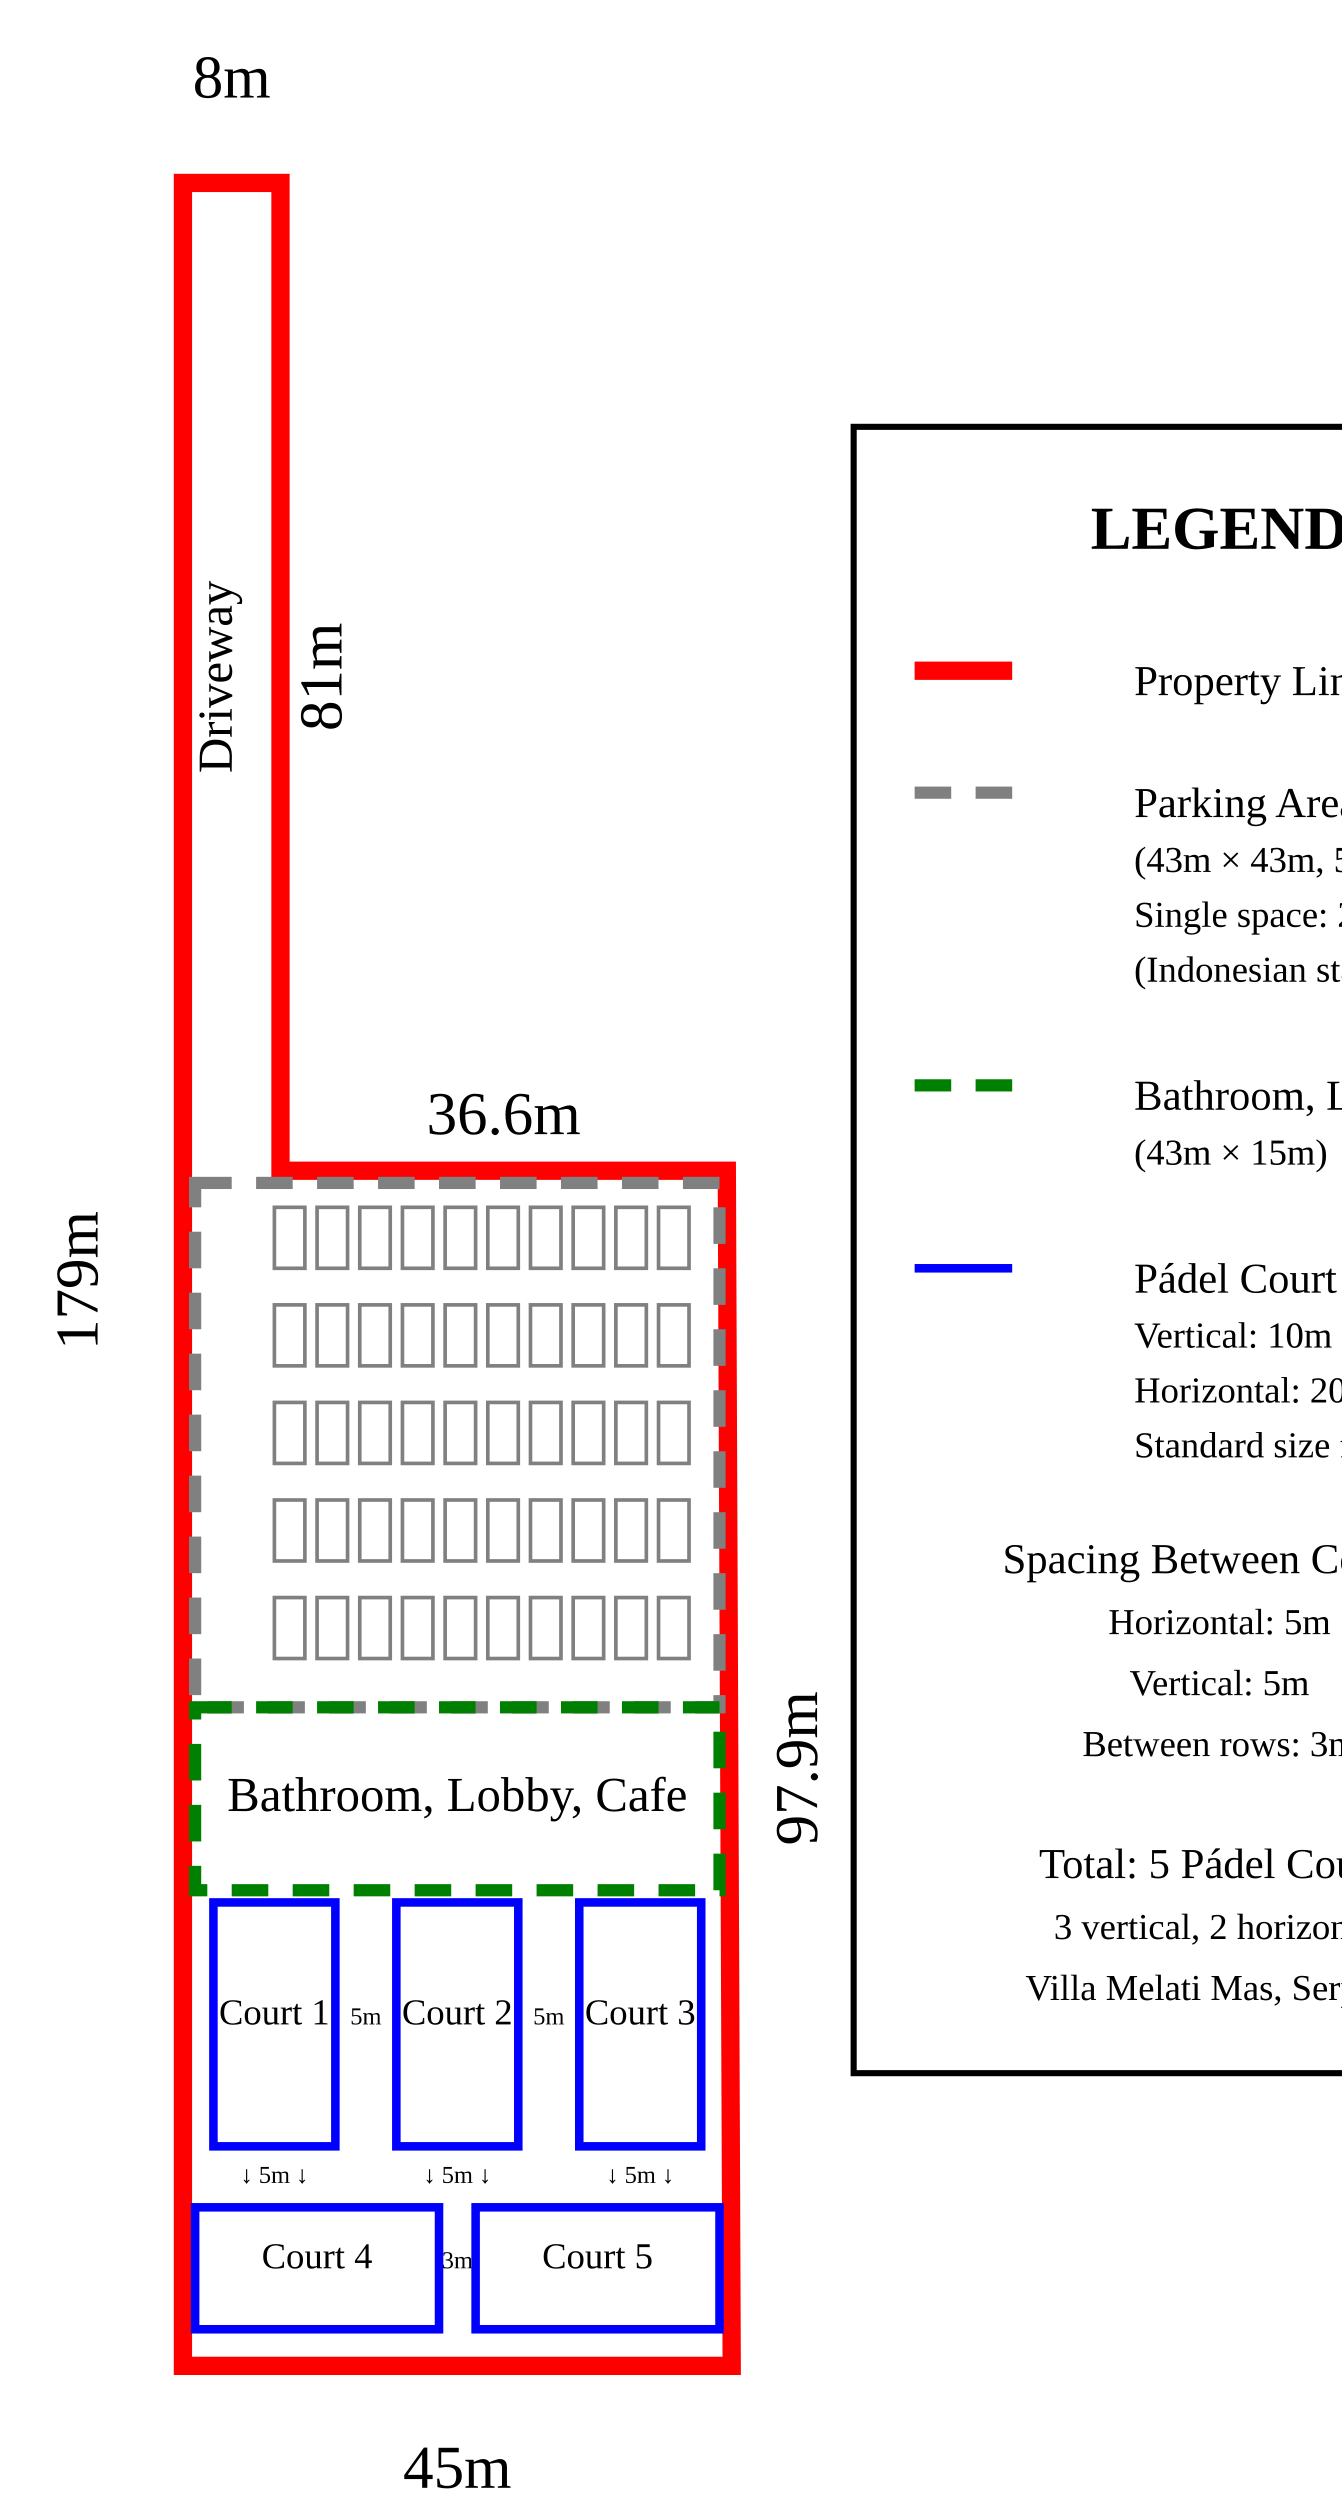
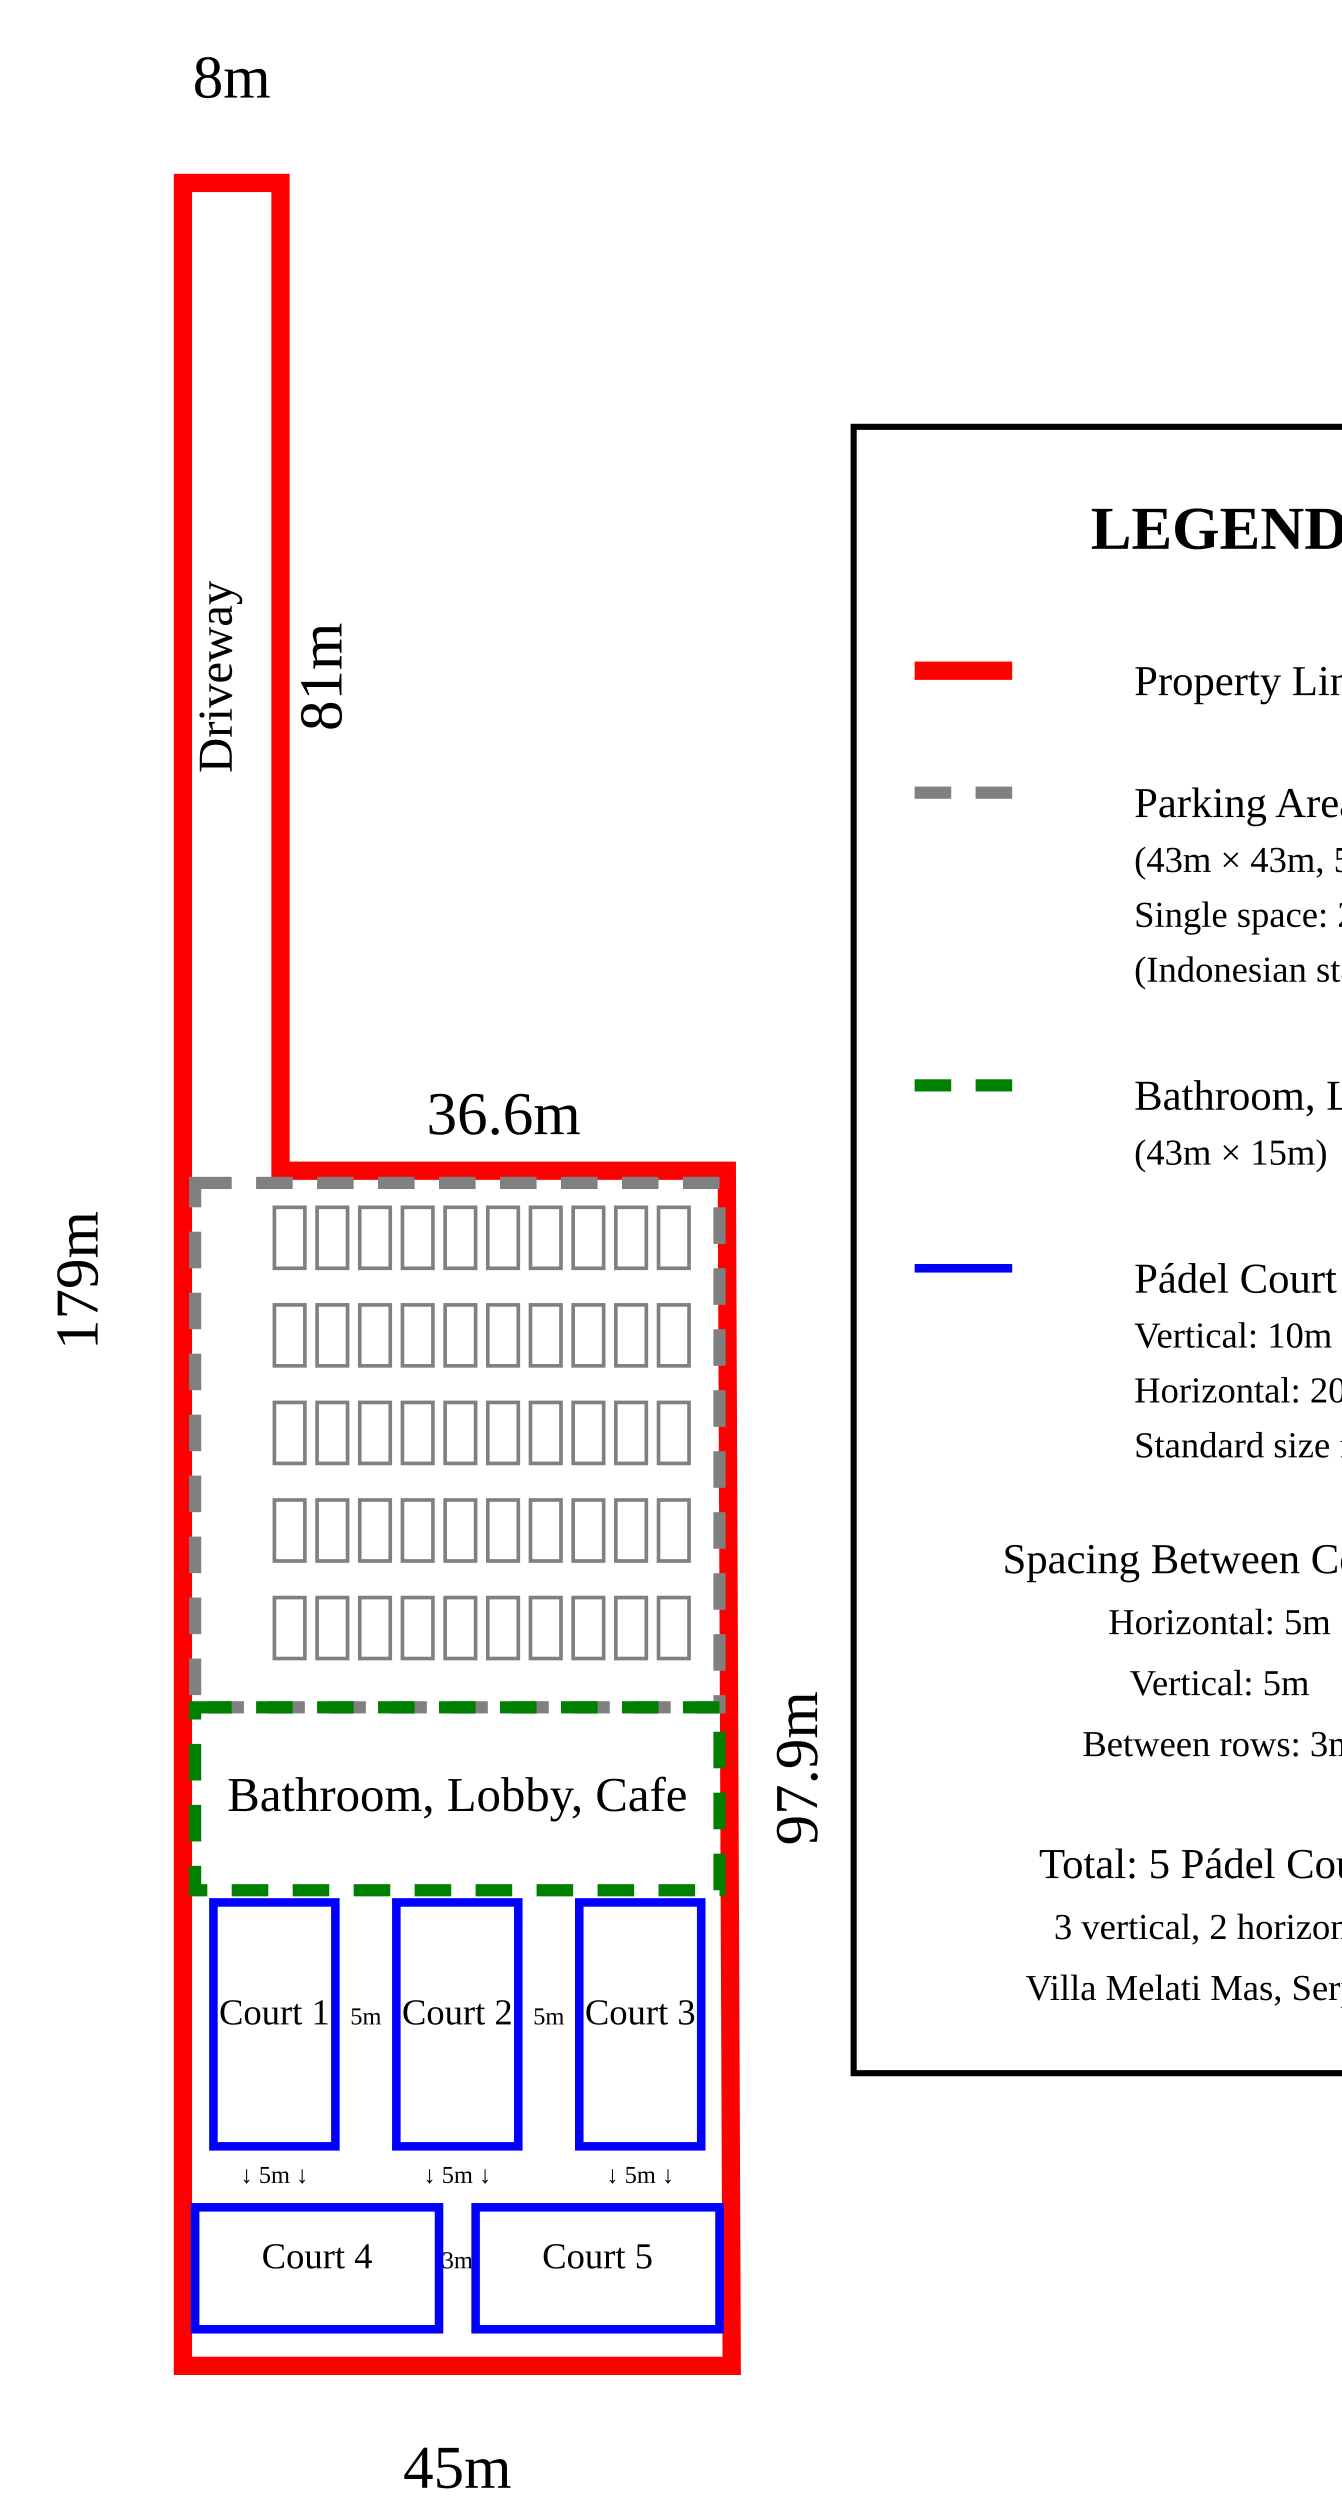
- <svg xmlns="http://www.w3.org/2000/svg" viewBox="-15 -15 110 205">
-   <polygon points="45,179 0,179 0,0 8,0 8,81 44.6,81 45,179" fill="none" stroke="red" stroke-width="1.5" />
-   <rect x="1" y="82" width="43" height="43" fill="none" stroke="grey" stroke-width="1" stroke-dasharray="3,2" />
-   <rect x="7.5" y="84" width="2.5" height="5" fill="none" stroke="grey" stroke-width="0.3" />
-   <rect x="11" y="84" width="2.5" height="5" fill="none" stroke="grey" stroke-width="0.3" />
-   <rect x="14.5" y="84" width="2.5" height="5" fill="none" stroke="grey" stroke-width="0.3" />
-   <rect x="18" y="84" width="2.5" height="5" fill="none" stroke="grey" stroke-width="0.3" />
-   <rect x="21.5" y="84" width="2.5" height="5" fill="none" stroke="grey" stroke-width="0.3" />
-   <rect x="25" y="84" width="2.5" height="5" fill="none" stroke="grey" stroke-width="0.3" />
-   <rect x="28.5" y="84" width="2.5" height="5" fill="none" stroke="grey" stroke-width="0.3" />
-   <rect x="32" y="84" width="2.5" height="5" fill="none" stroke="grey" stroke-width="0.3" />
-   <rect x="35.5" y="84" width="2.5" height="5" fill="none" stroke="grey" stroke-width="0.3" />
-   <rect x="39" y="84" width="2.5" height="5" fill="none" stroke="grey" stroke-width="0.3" />
-   <rect x="7.5" y="92" width="2.5" height="5" fill="none" stroke="grey" stroke-width="0.3" />
-   <rect x="11" y="92" width="2.5" height="5" fill="none" stroke="grey" stroke-width="0.3" />
-   <rect x="14.5" y="92" width="2.5" height="5" fill="none" stroke="grey" stroke-width="0.3" />
-   <rect x="18" y="92" width="2.5" height="5" fill="none" stroke="grey" stroke-width="0.3" />
-   <rect x="21.5" y="92" width="2.5" height="5" fill="none" stroke="grey" stroke-width="0.3" />
-   <rect x="25" y="92" width="2.5" height="5" fill="none" stroke="grey" stroke-width="0.3" />
-   <rect x="28.5" y="92" width="2.5" height="5" fill="none" stroke="grey" stroke-width="0.3" />
-   <rect x="32" y="92" width="2.5" height="5" fill="none" stroke="grey" stroke-width="0.3" />
-   <rect x="35.5" y="92" width="2.5" height="5" fill="none" stroke="grey" stroke-width="0.3" />
-   <rect x="39" y="92" width="2.5" height="5" fill="none" stroke="grey" stroke-width="0.3" />
-   <rect x="7.5" y="100" width="2.5" height="5" fill="none" stroke="grey" stroke-width="0.3" />
-   <rect x="11" y="100" width="2.5" height="5" fill="none" stroke="grey" stroke-width="0.3" />
-   <rect x="14.5" y="100" width="2.5" height="5" fill="none" stroke="grey" stroke-width="0.3" />
-   <rect x="18" y="100" width="2.5" height="5" fill="none" stroke="grey" stroke-width="0.3" />
-   <rect x="21.5" y="100" width="2.5" height="5" fill="none" stroke="grey" stroke-width="0.3" />
-   <rect x="25" y="100" width="2.5" height="5" fill="none" stroke="grey" stroke-width="0.3" />
-   <rect x="28.5" y="100" width="2.5" height="5" fill="none" stroke="grey" stroke-width="0.3" />
-   <rect x="32" y="100" width="2.5" height="5" fill="none" stroke="grey" stroke-width="0.3" />
-   <rect x="35.5" y="100" width="2.5" height="5" fill="none" stroke="grey" stroke-width="0.3" />
-   <rect x="39" y="100" width="2.5" height="5" fill="none" stroke="grey" stroke-width="0.3" />
-   <rect x="7.5" y="108" width="2.5" height="5" fill="none" stroke="grey" stroke-width="0.3" />
-   <rect x="11" y="108" width="2.5" height="5" fill="none" stroke="grey" stroke-width="0.3" />
-   <rect x="14.5" y="108" width="2.5" height="5" fill="none" stroke="grey" stroke-width="0.3" />
-   <rect x="18" y="108" width="2.5" height="5" fill="none" stroke="grey" stroke-width="0.3" />
-   <rect x="21.5" y="108" width="2.5" height="5" fill="none" stroke="grey" stroke-width="0.3" />
-   <rect x="25" y="108" width="2.5" height="5" fill="none" stroke="grey" stroke-width="0.3" />
-   <rect x="28.5" y="108" width="2.5" height="5" fill="none" stroke="grey" stroke-width="0.3" />
-   <rect x="32" y="108" width="2.5" height="5" fill="none" stroke="grey" stroke-width="0.3" />
-   <rect x="35.5" y="108" width="2.5" height="5" fill="none" stroke="grey" stroke-width="0.3" />
-   <rect x="39" y="108" width="2.5" height="5" fill="none" stroke="grey" stroke-width="0.3" />
-   <rect x="7.5" y="116" width="2.5" height="5" fill="none" stroke="grey" stroke-width="0.3" />
-   <rect x="11" y="116" width="2.5" height="5" fill="none" stroke="grey" stroke-width="0.3" />
-   <rect x="14.5" y="116" width="2.5" height="5" fill="none" stroke="grey" stroke-width="0.3" />
-   <rect x="18" y="116" width="2.5" height="5" fill="none" stroke="grey" stroke-width="0.3" />
-   <rect x="21.5" y="116" width="2.5" height="5" fill="none" stroke="grey" stroke-width="0.3" />
-   <rect x="25" y="116" width="2.5" height="5" fill="none" stroke="grey" stroke-width="0.3" />
-   <rect x="28.5" y="116" width="2.5" height="5" fill="none" stroke="grey" stroke-width="0.3" />
-   <rect x="32" y="116" width="2.5" height="5" fill="none" stroke="grey" stroke-width="0.3" />
-   <rect x="35.5" y="116" width="2.5" height="5" fill="none" stroke="grey" stroke-width="0.3" />
-   <rect x="39" y="116" width="2.5" height="5" fill="none" stroke="grey" stroke-width="0.3" />
-   <rect x="1" y="125" width="43" height="15" fill="none" stroke="green" stroke-width="1" stroke-dasharray="3,2" />
-   <text x="22.5" y="133.5" font-size="4" text-anchor="middle">Bathroom, Lobby, Cafe</text>
-   <rect x="2.5" y="141" width="10" height="20" fill="none" stroke="blue" stroke-width="0.7" />
-   <rect x="17.5" y="141" width="10" height="20" fill="none" stroke="blue" stroke-width="0.7" />
-   <rect x="32.5" y="141" width="10" height="20" fill="none" stroke="blue" stroke-width="0.7" />
-   <text x="7.5" y="151" font-size="3" text-anchor="middle">Court 1</text>
-   <text x="22.5" y="151" font-size="3" text-anchor="middle">Court 2</text>
-   <text x="37.5" y="151" font-size="3" text-anchor="middle">Court 3</text>
-   <rect x="1" y="166" width="20" height="10" fill="none" stroke="blue" stroke-width="0.7" />
-   <rect x="24" y="166" width="20" height="10" fill="none" stroke="blue" stroke-width="0.7" />
-   <text x="11" y="171" font-size="3" text-anchor="middle">Court 4</text>
-   <text x="34" y="171" font-size="3" text-anchor="middle">Court 5</text>
-   <text x="15" y="151" font-size="2" text-anchor="middle">5m</text>
-   <text x="30" y="151" font-size="2" text-anchor="middle">5m</text>
-   <text x="22.5" y="171" font-size="2" text-anchor="middle">3m</text>
-   <text x="7.5" y="164" font-size="2" text-anchor="middle">↓ 5m ↓</text>
-   <text x="22.5" y="164" font-size="2" text-anchor="middle">↓ 5m ↓</text>
-   <text x="37.5" y="164" font-size="2" text-anchor="middle">↓ 5m ↓</text>
-   <text x="22.5" y="189" font-size="5" text-anchor="middle">45m</text>
-   <text x="-7" y="90" transform="rotate(270 -7 90)" font-size="5" text-anchor="middle">179m</text>
-   <text x="4" y="-7" font-size="5" text-anchor="middle">8m</text>
-   <text x="13" y="40.5" transform="rotate(270 13 40.5)" font-size="5" text-anchor="middle">81m</text>
-   <text x="52" y="130" transform="rotate(270 52 130)" font-size="5" text-anchor="middle">97.9m</text>
-   <text x="26.3" y="78" font-size="5" text-anchor="middle">36.6m</text>
-   <text x="4" y="40.5" transform="rotate(270 4 40.5)" font-size="4" text-anchor="middle">Driveway</text>
-   <rect x="55" y="20" width="60" height="135" fill="none" stroke="black" stroke-width="0.5" />
-   <text x="85" y="30" font-size="5" text-anchor="middle" font-weight="bold">LEGEND</text>
-   <line x1="60" y1="40" x2="68" y2="40" stroke="red" stroke-width="1.5" />
-   <text x="78" y="42" font-size="3.5" text-anchor="left">Property Line</text>
-   <line x1="60" y1="50" x2="68" y2="50" stroke="grey" stroke-width="1" stroke-dasharray="3,2" />
-   <text x="78" y="52" font-size="3.5" text-anchor="left">Parking Area</text>
-   <text x="78" y="56.5" font-size="3" text-anchor="left">(43m × 43m, 50 cars)</text>
-   <text x="78" y="61" font-size="3" text-anchor="left">Single space: 2.5m × 5m</text>
-   <text x="78" y="65.5" font-size="3" text-anchor="left">(Indonesian standard)</text>
-   <line x1="60" y1="74" x2="68" y2="74" stroke="green" stroke-width="1" stroke-dasharray="3,2" />
-   <text x="78" y="76" font-size="3.5" text-anchor="left">Bathroom, Lobby, Cafe</text>
-   <text x="78" y="80.5" font-size="3" text-anchor="left">(43m × 15m)</text>
-   <line x1="60" y1="89" x2="68" y2="89" stroke="blue" stroke-width="0.7" />
-   <text x="78" y="91" font-size="3.5" text-anchor="left">Pádel Court</text>
-   <text x="78" y="95.5" font-size="3" text-anchor="left">Vertical: 10m × 20m</text>
-   <text x="78" y="100" font-size="3" text-anchor="left">Horizontal: 20m × 10m</text>
-   <text x="78" y="104.5" font-size="3" text-anchor="left">Standard size for pádel</text>
-   <text x="85" y="114" font-size="3.5" text-anchor="middle">Spacing Between Courts:</text>
-   <text x="85" y="119" font-size="3" text-anchor="middle">Horizontal: 5m</text>
-   <text x="85" y="124" font-size="3" text-anchor="middle">Vertical: 5m</text>
-   <text x="85" y="129" font-size="3" text-anchor="middle">Between rows: 3m</text>
-   <text x="85" y="139" font-size="3.5" text-anchor="middle">Total: 5 Pádel Courts</text>
-   <text x="85" y="144" font-size="3" text-anchor="middle">3 vertical, 2 horizontal</text>
-   <text x="85" y="149" font-size="3" text-anchor="middle">Villa Melati Mas, Serpong</text>
+ <svg xmlns="http://www.w3.org/2000/svg" viewBox="-150 -150 1100 2050">
+   <polygon points="450,1790 0,1790 0,0 80,0 80,810 446,810 450,1790" fill="none" stroke="red" stroke-width="15" />
+   <rect x="10" y="820" width="430" height="430" fill="none" stroke="grey" stroke-width="10" stroke-dasharray="30,20" />
+   <rect x="75" y="840" width="25" height="50" fill="none" stroke="grey" stroke-width="3" />
+   <rect x="110" y="840" width="25" height="50" fill="none" stroke="grey" stroke-width="3" />
+   <rect x="145" y="840" width="25" height="50" fill="none" stroke="grey" stroke-width="3" />
+   <rect x="180" y="840" width="25" height="50" fill="none" stroke="grey" stroke-width="3" />
+   <rect x="215" y="840" width="25" height="50" fill="none" stroke="grey" stroke-width="3" />
+   <rect x="250" y="840" width="25" height="50" fill="none" stroke="grey" stroke-width="3" />
+   <rect x="285" y="840" width="25" height="50" fill="none" stroke="grey" stroke-width="3" />
+   <rect x="320" y="840" width="25" height="50" fill="none" stroke="grey" stroke-width="3" />
+   <rect x="355" y="840" width="25" height="50" fill="none" stroke="grey" stroke-width="3" />
+   <rect x="390" y="840" width="25" height="50" fill="none" stroke="grey" stroke-width="3" />
+   <rect x="75" y="920" width="25" height="50" fill="none" stroke="grey" stroke-width="3" />
+   <rect x="110" y="920" width="25" height="50" fill="none" stroke="grey" stroke-width="3" />
+   <rect x="145" y="920" width="25" height="50" fill="none" stroke="grey" stroke-width="3" />
+   <rect x="180" y="920" width="25" height="50" fill="none" stroke="grey" stroke-width="3" />
+   <rect x="215" y="920" width="25" height="50" fill="none" stroke="grey" stroke-width="3" />
+   <rect x="250" y="920" width="25" height="50" fill="none" stroke="grey" stroke-width="3" />
+   <rect x="285" y="920" width="25" height="50" fill="none" stroke="grey" stroke-width="3" />
+   <rect x="320" y="920" width="25" height="50" fill="none" stroke="grey" stroke-width="3" />
+   <rect x="355" y="920" width="25" height="50" fill="none" stroke="grey" stroke-width="3" />
+   <rect x="390" y="920" width="25" height="50" fill="none" stroke="grey" stroke-width="3" />
+   <rect x="75" y="1000" width="25" height="50" fill="none" stroke="grey" stroke-width="3" />
+   <rect x="110" y="1000" width="25" height="50" fill="none" stroke="grey" stroke-width="3" />
+   <rect x="145" y="1000" width="25" height="50" fill="none" stroke="grey" stroke-width="3" />
+   <rect x="180" y="1000" width="25" height="50" fill="none" stroke="grey" stroke-width="3" />
+   <rect x="215" y="1000" width="25" height="50" fill="none" stroke="grey" stroke-width="3" />
+   <rect x="250" y="1000" width="25" height="50" fill="none" stroke="grey" stroke-width="3" />
+   <rect x="285" y="1000" width="25" height="50" fill="none" stroke="grey" stroke-width="3" />
+   <rect x="320" y="1000" width="25" height="50" fill="none" stroke="grey" stroke-width="3" />
+   <rect x="355" y="1000" width="25" height="50" fill="none" stroke="grey" stroke-width="3" />
+   <rect x="390" y="1000" width="25" height="50" fill="none" stroke="grey" stroke-width="3" />
+   <rect x="75" y="1080" width="25" height="50" fill="none" stroke="grey" stroke-width="3" />
+   <rect x="110" y="1080" width="25" height="50" fill="none" stroke="grey" stroke-width="3" />
+   <rect x="145" y="1080" width="25" height="50" fill="none" stroke="grey" stroke-width="3" />
+   <rect x="180" y="1080" width="25" height="50" fill="none" stroke="grey" stroke-width="3" />
+   <rect x="215" y="1080" width="25" height="50" fill="none" stroke="grey" stroke-width="3" />
+   <rect x="250" y="1080" width="25" height="50" fill="none" stroke="grey" stroke-width="3" />
+   <rect x="285" y="1080" width="25" height="50" fill="none" stroke="grey" stroke-width="3" />
+   <rect x="320" y="1080" width="25" height="50" fill="none" stroke="grey" stroke-width="3" />
+   <rect x="355" y="1080" width="25" height="50" fill="none" stroke="grey" stroke-width="3" />
+   <rect x="390" y="1080" width="25" height="50" fill="none" stroke="grey" stroke-width="3" />
+   <rect x="75" y="1160" width="25" height="50" fill="none" stroke="grey" stroke-width="3" />
+   <rect x="110" y="1160" width="25" height="50" fill="none" stroke="grey" stroke-width="3" />
+   <rect x="145" y="1160" width="25" height="50" fill="none" stroke="grey" stroke-width="3" />
+   <rect x="180" y="1160" width="25" height="50" fill="none" stroke="grey" stroke-width="3" />
+   <rect x="215" y="1160" width="25" height="50" fill="none" stroke="grey" stroke-width="3" />
+   <rect x="250" y="1160" width="25" height="50" fill="none" stroke="grey" stroke-width="3" />
+   <rect x="285" y="1160" width="25" height="50" fill="none" stroke="grey" stroke-width="3" />
+   <rect x="320" y="1160" width="25" height="50" fill="none" stroke="grey" stroke-width="3" />
+   <rect x="355" y="1160" width="25" height="50" fill="none" stroke="grey" stroke-width="3" />
+   <rect x="390" y="1160" width="25" height="50" fill="none" stroke="grey" stroke-width="3" />
+   <rect x="10" y="1250" width="430" height="150" fill="none" stroke="green" stroke-width="10" stroke-dasharray="30,20" />
+   <text x="225" y="1335" font-size="40" text-anchor="middle">Bathroom, Lobby, Cafe</text>
+   <rect x="25" y="1410" width="100" height="200" fill="none" stroke="blue" stroke-width="7" />
+   <rect x="175" y="1410" width="100" height="200" fill="none" stroke="blue" stroke-width="7" />
+   <rect x="325" y="1410" width="100" height="200" fill="none" stroke="blue" stroke-width="7" />
+   <text x="75" y="1510" font-size="30" text-anchor="middle">Court 1</text>
+   <text x="225" y="1510" font-size="30" text-anchor="middle">Court 2</text>
+   <text x="375" y="1510" font-size="30" text-anchor="middle">Court 3</text>
+   <rect x="10" y="1660" width="200" height="100" fill="none" stroke="blue" stroke-width="7" />
+   <rect x="240" y="1660" width="200" height="100" fill="none" stroke="blue" stroke-width="7" />
+   <text x="110" y="1710" font-size="30" text-anchor="middle">Court 4</text>
+   <text x="340" y="1710" font-size="30" text-anchor="middle">Court 5</text>
+   <text x="150" y="1510" font-size="20" text-anchor="middle">5m</text>
+   <text x="300" y="1510" font-size="20" text-anchor="middle">5m</text>
+   <text x="225" y="1710" font-size="20" text-anchor="middle">3m</text>
+   <text x="75" y="1640" font-size="20" text-anchor="middle">↓ 5m ↓</text>
+   <text x="225" y="1640" font-size="20" text-anchor="middle">↓ 5m ↓</text>
+   <text x="375" y="1640" font-size="20" text-anchor="middle">↓ 5m ↓</text>
+   <text x="225" y="1890" font-size="50" text-anchor="middle">45m</text>
+   <text x="-70" y="900" transform="rotate(270 -70 900)" font-size="50" text-anchor="middle">179m</text>
+   <text x="40" y="-70" font-size="50" text-anchor="middle">8m</text>
+   <text x="130" y="405" transform="rotate(270 130 405)" font-size="50" text-anchor="middle">81m</text>
+   <text x="520" y="1300" transform="rotate(270 520 1300)" font-size="50" text-anchor="middle">97.9m</text>
+   <text x="263" y="780" font-size="50" text-anchor="middle">36.6m</text>
+   <text x="40" y="405" transform="rotate(270 40 405)" font-size="40" text-anchor="middle">Driveway</text>
+   <rect x="550" y="200" width="600" height="1350" fill="none" stroke="black" stroke-width="5" />
+   <text x="850" y="300" font-size="50" text-anchor="middle" font-weight="bold">LEGEND</text>
+   <line x1="600" y1="400" x2="680" y2="400" stroke="red" stroke-width="15" />
+   <text x="780" y="420" font-size="35" text-anchor="left">Property Line</text>
+   <line x1="600" y1="500" x2="680" y2="500" stroke="grey" stroke-width="10" stroke-dasharray="30,20" />
+   <text x="780" y="520" font-size="35" text-anchor="left">Parking Area</text>
+   <text x="780" y="565" font-size="30" text-anchor="left">(43m × 43m, 50 cars)</text>
+   <text x="780" y="610" font-size="30" text-anchor="left">Single space: 2.5m × 5m</text>
+   <text x="780" y="655" font-size="30" text-anchor="left">(Indonesian standard)</text>
+   <line x1="600" y1="740" x2="680" y2="740" stroke="green" stroke-width="10" stroke-dasharray="30,20" />
+   <text x="780" y="760" font-size="35" text-anchor="left">Bathroom, Lobby, Cafe</text>
+   <text x="780" y="805" font-size="30" text-anchor="left">(43m × 15m)</text>
+   <line x1="600" y1="890" x2="680" y2="890" stroke="blue" stroke-width="7" />
+   <text x="780" y="910" font-size="35" text-anchor="left">Pádel Court</text>
+   <text x="780" y="955" font-size="30" text-anchor="left">Vertical: 10m × 20m</text>
+   <text x="780" y="1000" font-size="30" text-anchor="left">Horizontal: 20m × 10m</text>
+   <text x="780" y="1045" font-size="30" text-anchor="left">Standard size for pádel</text>
+   <text x="850" y="1140" font-size="35" text-anchor="middle">Spacing Between Courts:</text>
+   <text x="850" y="1190" font-size="30" text-anchor="middle">Horizontal: 5m</text>
+   <text x="850" y="1240" font-size="30" text-anchor="middle">Vertical: 5m</text>
+   <text x="850" y="1290" font-size="30" text-anchor="middle">Between rows: 3m</text>
+   <text x="850" y="1390" font-size="35" text-anchor="middle">Total: 5 Pádel Courts</text>
+   <text x="850" y="1440" font-size="30" text-anchor="middle">3 vertical, 2 horizontal</text>
+   <text x="850" y="1490" font-size="30" text-anchor="middle">Villa Melati Mas, Serpong</text>
</svg>
